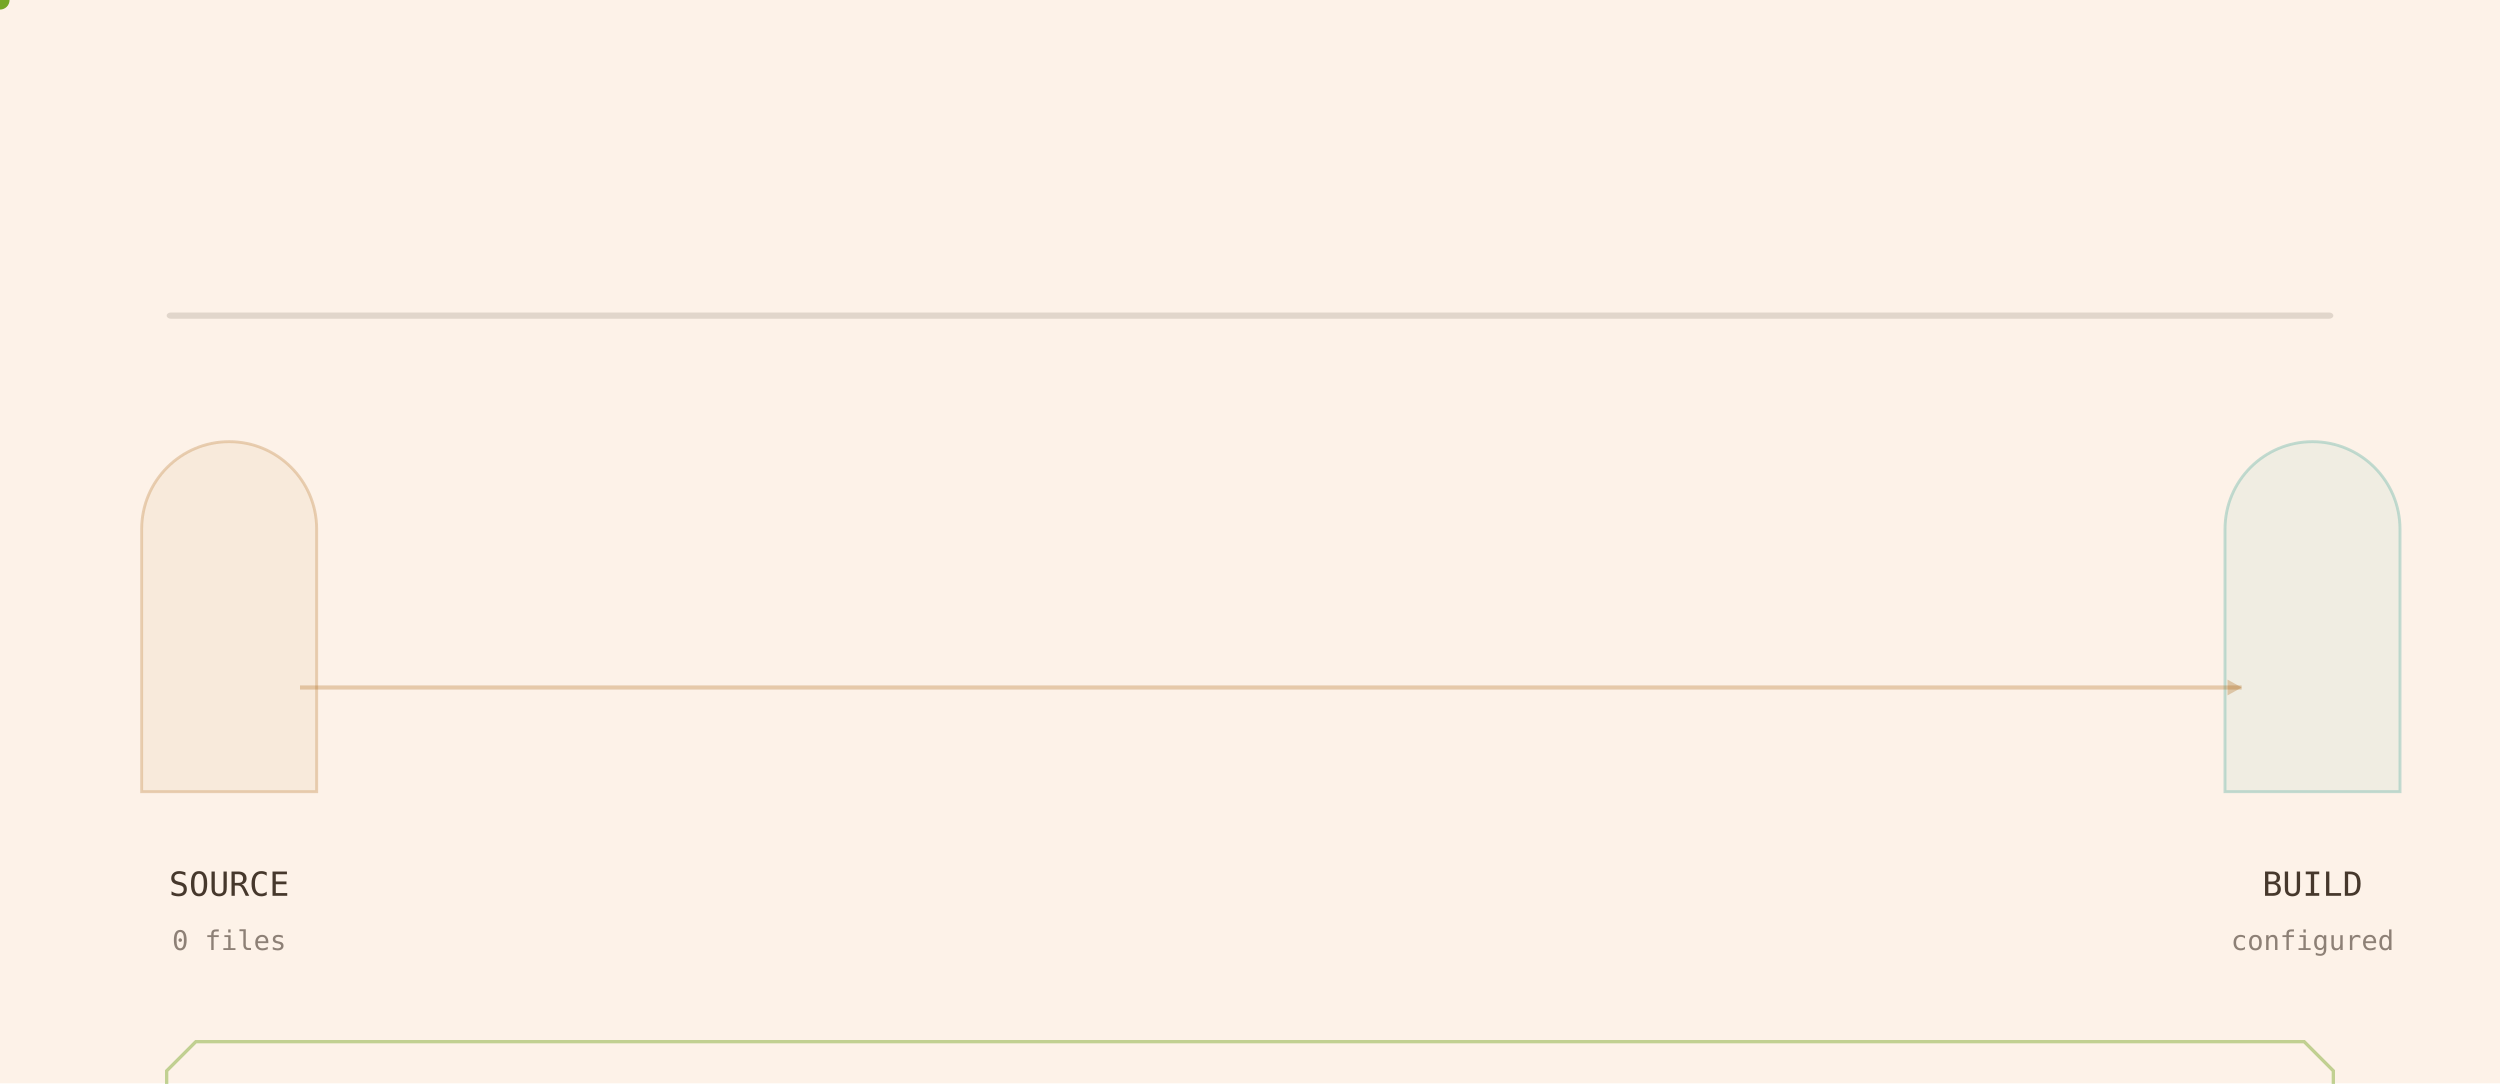
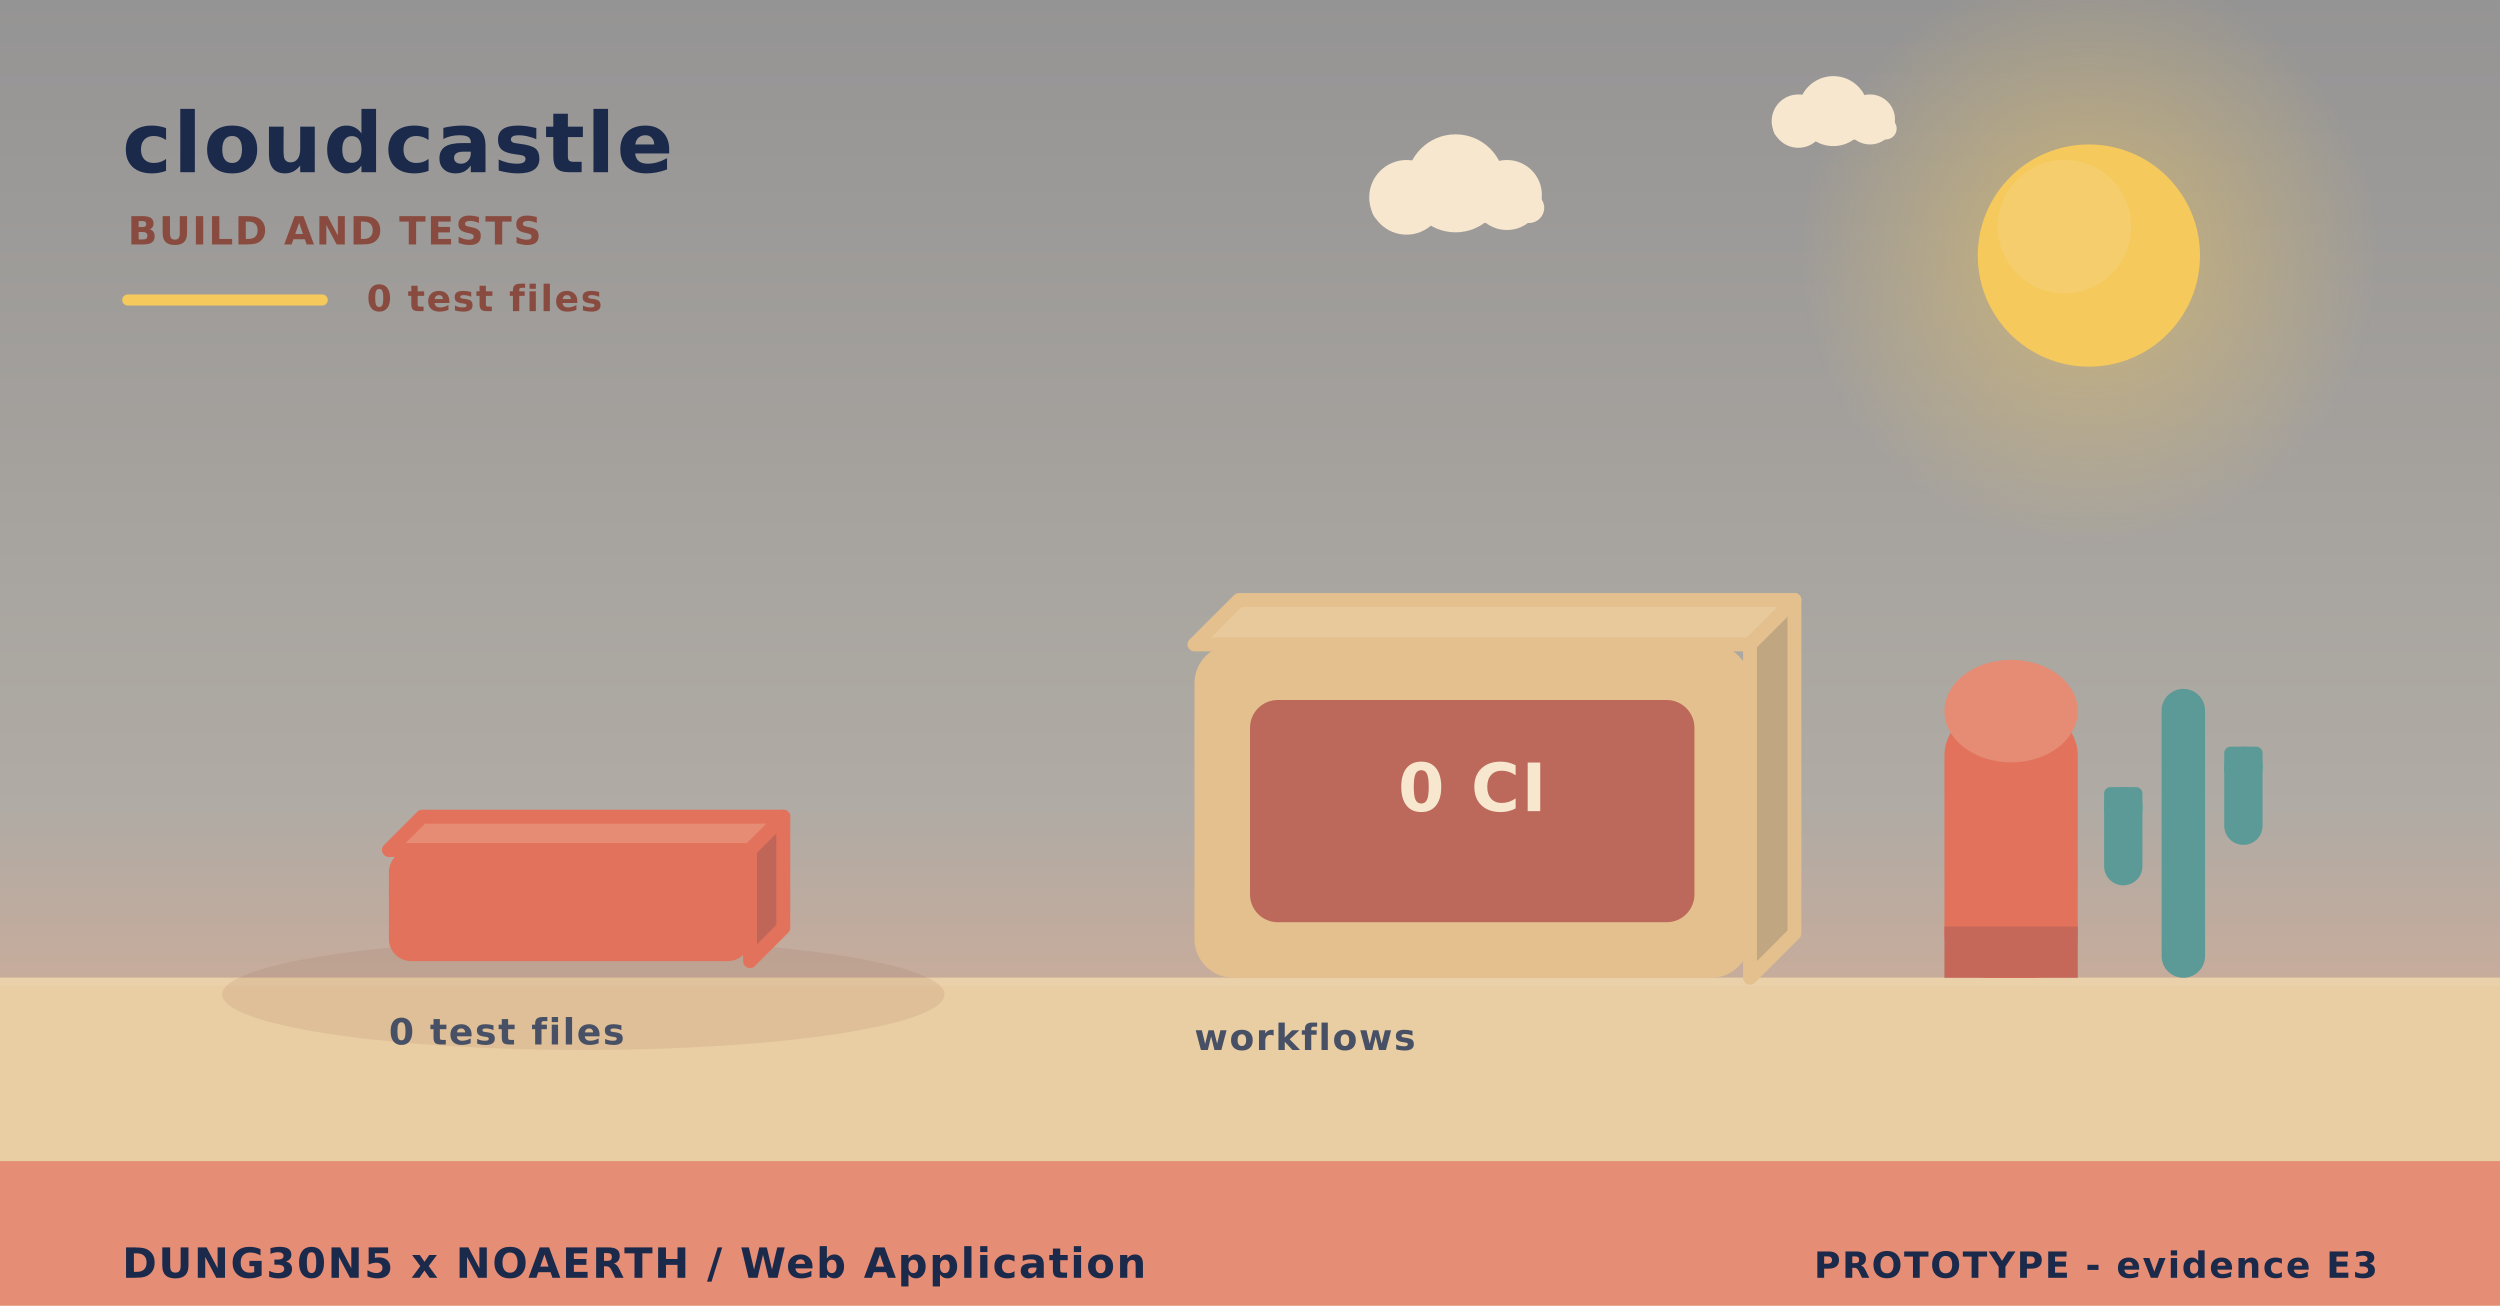
- <svg xmlns="http://www.w3.org/2000/svg" viewBox="0 0 1200 520" width="1200" height="520" role="img" aria-label="cloudcastle build evidence">
-   <rect width="1200" height="520" fill="#fdf2e8" />
-   <defs>
-     <linearGradient id="gb" x1="0" y1="0" x2="1" y2="1">
-       <stop offset="0%" stop-color="#a95d05" />
-       <stop offset="100%" stop-color="#109081" />
-     </linearGradient>
-   </defs>
-   <rect x="80.00" y="150.00" width="1040.00" height="3.00" rx="2.00" fill="rgba(50,36,24,0.140)" opacity="1.00" />
-   <path d="M68.00,380.00 L68.00,254.00 A42.00,42.00 0 0 1 152.00,254.00 L152.00,380.00 Z" fill="rgba(169,93,5,0.100)" opacity="0.55" stroke="rgba(169,93,5,0.450)" stroke-width="1.4" />
-   <polygon points="-192.26,189.00 -136.83,221.00 -136.83,157.00 -192.26,125.00" fill="#3c5c0a" opacity="0.95" />
-   <polygon points="-247.68,221.00 -192.26,253.00 -192.26,189.00 -247.68,157.00" fill="#0c7065" opacity="0.95" />
-   <polygon points="-192.26,125.00 -136.83,157.00 -192.26,189.00 -247.68,157.00" fill="#a95d05" opacity="0.95" />
-   <text x="110" y="430" font-family="ui-monospace,Menlo,monospace" font-size="16" fill="rgba(50,36,24,0.900)" text-anchor="middle">SOURCE</text>
-   <text x="110" y="456" font-family="ui-monospace,Menlo,monospace" font-size="13" fill="rgba(50,36,24,0.550)" text-anchor="middle">0 files</text>
-   <path d="M1068.00,380.00 L1068.00,254.00 A42.00,42.00 0 0 1 1152.00,254.00 L1152.00,380.00 Z" fill="rgba(16,144,129,0.100)" opacity="0.55" stroke="rgba(16,144,129,0.450)" stroke-width="1.4" />
-   <polygon points="673.77,689.00 729.19,721.00 729.19,657.00 673.77,625.00" fill="#3c5c0a" opacity="0.95" />
-   <polygon points="618.34,721.00 673.77,753.00 673.77,689.00 618.34,657.00" fill="#0c7065" opacity="0.95" />
-   <polygon points="673.77,625.00 729.19,657.00 673.77,689.00 618.34,657.00" fill="#109081" opacity="0.95" />
-   <text x="1110" y="430" font-family="ui-monospace,Menlo,monospace" font-size="16" fill="rgba(50,36,24,0.900)" text-anchor="middle">BUILD</text>
-   <text x="1110" y="456" font-family="ui-monospace,Menlo,monospace" font-size="13" fill="rgba(50,36,24,0.550)" text-anchor="middle">configured</text>
-   <line x1="144.00" y1="330.00" x2="1076.00" y2="330.00" stroke="rgba(169,93,5,0.500)" stroke-width="2.00" opacity="0.55" />
-   <polygon points="1076.00,330.00 1069.20,326.20 1069.20,333.80" fill="rgba(169,93,5,0.500)" opacity="0.55" />
-   <g opacity="0.9">
-     <circle cx="0.00" cy="0.00" r="4.60" fill="#679f11" opacity="1.00" />
-     <animateTransform attributeName="transform" type="translate" values="144.00,330.00 1076.00,330.00" dur="5.567s" begin="0.0s" repeatCount="indefinite" />
-     <animateTransform attributeName="transform" type="translate" values="1076.00,330.00 144.00,330.00" dur="5.567s" begin="2.783s" repeatCount="indefinite" />
+ <svg xmlns="http://www.w3.org/2000/svg" width="900" height="470" viewBox="0 0 900 470" role="img" aria-label="cloudcastle - how it is verified">
+   <linearGradient id="skyb" x1="0" y1="0" x2="0" y2="1">
+     <stop offset="0" stop-color="#959494" />
+     <stop offset="0.62" stop-color="#b0aba4" />
+     <stop offset="1" stop-color="#f3ad8a" />
+   </linearGradient>
+   <rect width="900" height="470" fill="url(#skyb)" />
+   <radialGradient id="sunb">
+     <stop offset="0.35" stop-color="#f5c95c" stop-opacity="0.34" />
+     <stop offset="1" stop-color="#f5c95c" stop-opacity="0" />
+   </radialGradient>
+   <circle cx="752" cy="92" r="104" fill="url(#sunb)" />
+   <circle cx="752" cy="92" r="40" fill="#f5c95c" />
+   <circle cx="743.2" cy="81.6" r="24" fill="#f5d27e" opacity="0.5" />
+   <g>
+     <circle cx="524" cy="66" r="17.64" fill="#f6e7ce" />
+     <circle cx="506.36" cy="71.04" r="13.44" fill="#f6e7ce" />
+     <circle cx="542.48" cy="70.2" r="12.6" fill="#f6e7ce" />
+     <rect x="493.76" y="69.36" width="62.16" height="10.92" rx="5.46" fill="#f6e7ce" />
+     <animateTransform attributeName="transform" type="translate" values="0 0;24 0;0 0" dur="36s" begin="0s" repeatCount="indefinite" />
  </g>
-   <path d="M94.00,500.00 H1106.00 L1120.00,514.00 V546.00 L1106.00,560.00 H94.00 L80.00,546.00 V514.00 Z" fill="none" stroke="rgba(103,159,17,0.500)" stroke-width="1.60" opacity="0.80" />
-   <text x="600" y="536" font-family="ui-monospace,Menlo,monospace" font-size="16" fill="rgba(103,159,17,0.950)" text-anchor="middle">no test suite present in this repository — shown as measured, not implied</text>
+   <g>
+     <circle cx="660" cy="40" r="12.6" fill="#f6e7ce" />
+     <circle cx="647.4" cy="43.6" r="9.6" fill="#f6e7ce" />
+     <circle cx="673.2" cy="43" r="9" fill="#f6e7ce" />
+     <rect x="638.4" y="42.4" width="44.4" height="7.8" rx="3.9" fill="#f6e7ce" />
+     <animateTransform attributeName="transform" type="translate" values="0 0;-18 0;0 0" dur="46s" begin="3s" repeatCount="indefinite" />
+   </g>
+   <rect x="0" y="352" width="900" height="118" fill="#e9cda3" />
+   <rect x="0" y="352" width="900" height="3" fill="#ebd1a9" />
+   <text x="44" y="62" font-family="Verdana,DejaVu Sans,sans-serif" font-size="30" font-weight="700" letter-spacing="0.6" fill="#1b2a4a" text-anchor="start">cloudcastle</text>
+   <text x="46" y="88" font-family="Verdana,DejaVu Sans,sans-serif" font-size="14" font-weight="700" letter-spacing="0.6" fill="#894b3f" text-anchor="start">BUILD AND TESTS</text>
+   <rect x="44" y="106" width="74" height="4" rx="2" fill="#f5c95c" />
+   <text x="132" y="112" font-family="Verdana,DejaVu Sans,sans-serif" font-size="13" font-weight="700" letter-spacing="0.6" fill="#894b3f" text-anchor="start">0 test files</text>
+   <ellipse cx="210" cy="358" rx="130" ry="20" fill="rgba(138,90,68,0.11)" />
+   <g>
+     <path d="M140,306 L270,306 L282,294 L152,294 Z" fill="#e68c74" stroke="#e2725b" stroke-width="5" stroke-linejoin="round" />
+     <path d="M270,306 L282,294 L282,334 L270,346 Z" fill="#c06658" stroke="#e2725b" stroke-width="5" stroke-linejoin="round" />
+     <rect x="140" y="306" width="130" height="40" rx="8" fill="#e2725b" />
+     <animateTransform attributeName="transform" type="translate" values="0 10;0 0" dur="0.8s" begin="0.5s" fill="freeze" />
+   </g>
+   <text x="140" y="376" font-family="Verdana,DejaVu Sans,sans-serif" font-size="13" font-weight="700" letter-spacing="0.6" fill="#475064" text-anchor="start">0 test files</text>
+   <path d="M430,232 L630,232 L646,216 L446,216 Z" fill="#e7c99b" stroke="#e3c08d" stroke-width="5" stroke-linejoin="round" />
+   <path d="M630,232 L646,216 L646,336 L630,352 Z" fill="#c1a682" stroke="#e3c08d" stroke-width="5" stroke-linejoin="round" />
+   <rect x="430" y="232" width="200" height="120" rx="14" fill="#e3c08d" />
+   <rect x="450" y="252" width="160" height="80" rx="10" fill="#ba6458" opacity="0.94" />
+   <text x="530" y="292" font-family="Verdana,DejaVu Sans,sans-serif" font-size="24" font-weight="700" letter-spacing="0.6" fill="#f6e7ce" text-anchor="middle">0 CI</text>
+   <text x="430" y="378" font-family="Verdana,DejaVu Sans,sans-serif" font-size="13" font-weight="700" letter-spacing="0.6" fill="#475064" text-anchor="start">workflows</text>
+   <rect x="700" y="256" width="48" height="96" rx="16" fill="#e2725b" />
+   <ellipse cx="724" cy="256" rx="24" ry="18.46" fill="#e68c74" />
+   <rect x="700" y="333.54" width="48" height="18.46" fill="#c66859" />
+   <rect x="778.18" y="248" width="15.64" height="104" rx="7.82" fill="#5b9a97" />
+   <rect x="757.48" y="283.36" width="13.8" height="35.36" rx="6.9" fill="#5b9a97" />
+   <rect x="757.48" y="283.36" width="13.8" height="10.4" rx="2.3" fill="#5b9a97" />
+   <rect x="800.72" y="268.8" width="13.8" height="35.36" rx="6.9" fill="#5b9a97" />
+   <rect x="800.72" y="268.8" width="13.8" height="10.4" rx="2.3" fill="#5b9a97" />
+   <rect x="0" y="418" width="900" height="52" rx="0" fill="#e68972" opacity="0.94" />
+   <text x="44" y="460" font-family="Verdana,DejaVu Sans,sans-serif" font-size="15" font-weight="700" letter-spacing="0.6" fill="#1b2a4a" text-anchor="start">DUNG30N5 x NOAERTH  /  Web Application</text>
+   <text x="856" y="460" font-family="Verdana,DejaVu Sans,sans-serif" font-size="13" font-weight="700" letter-spacing="0.6" fill="#1b2a4a" text-anchor="end">PROTOTYPE  -  evidence E3</text>
</svg>
